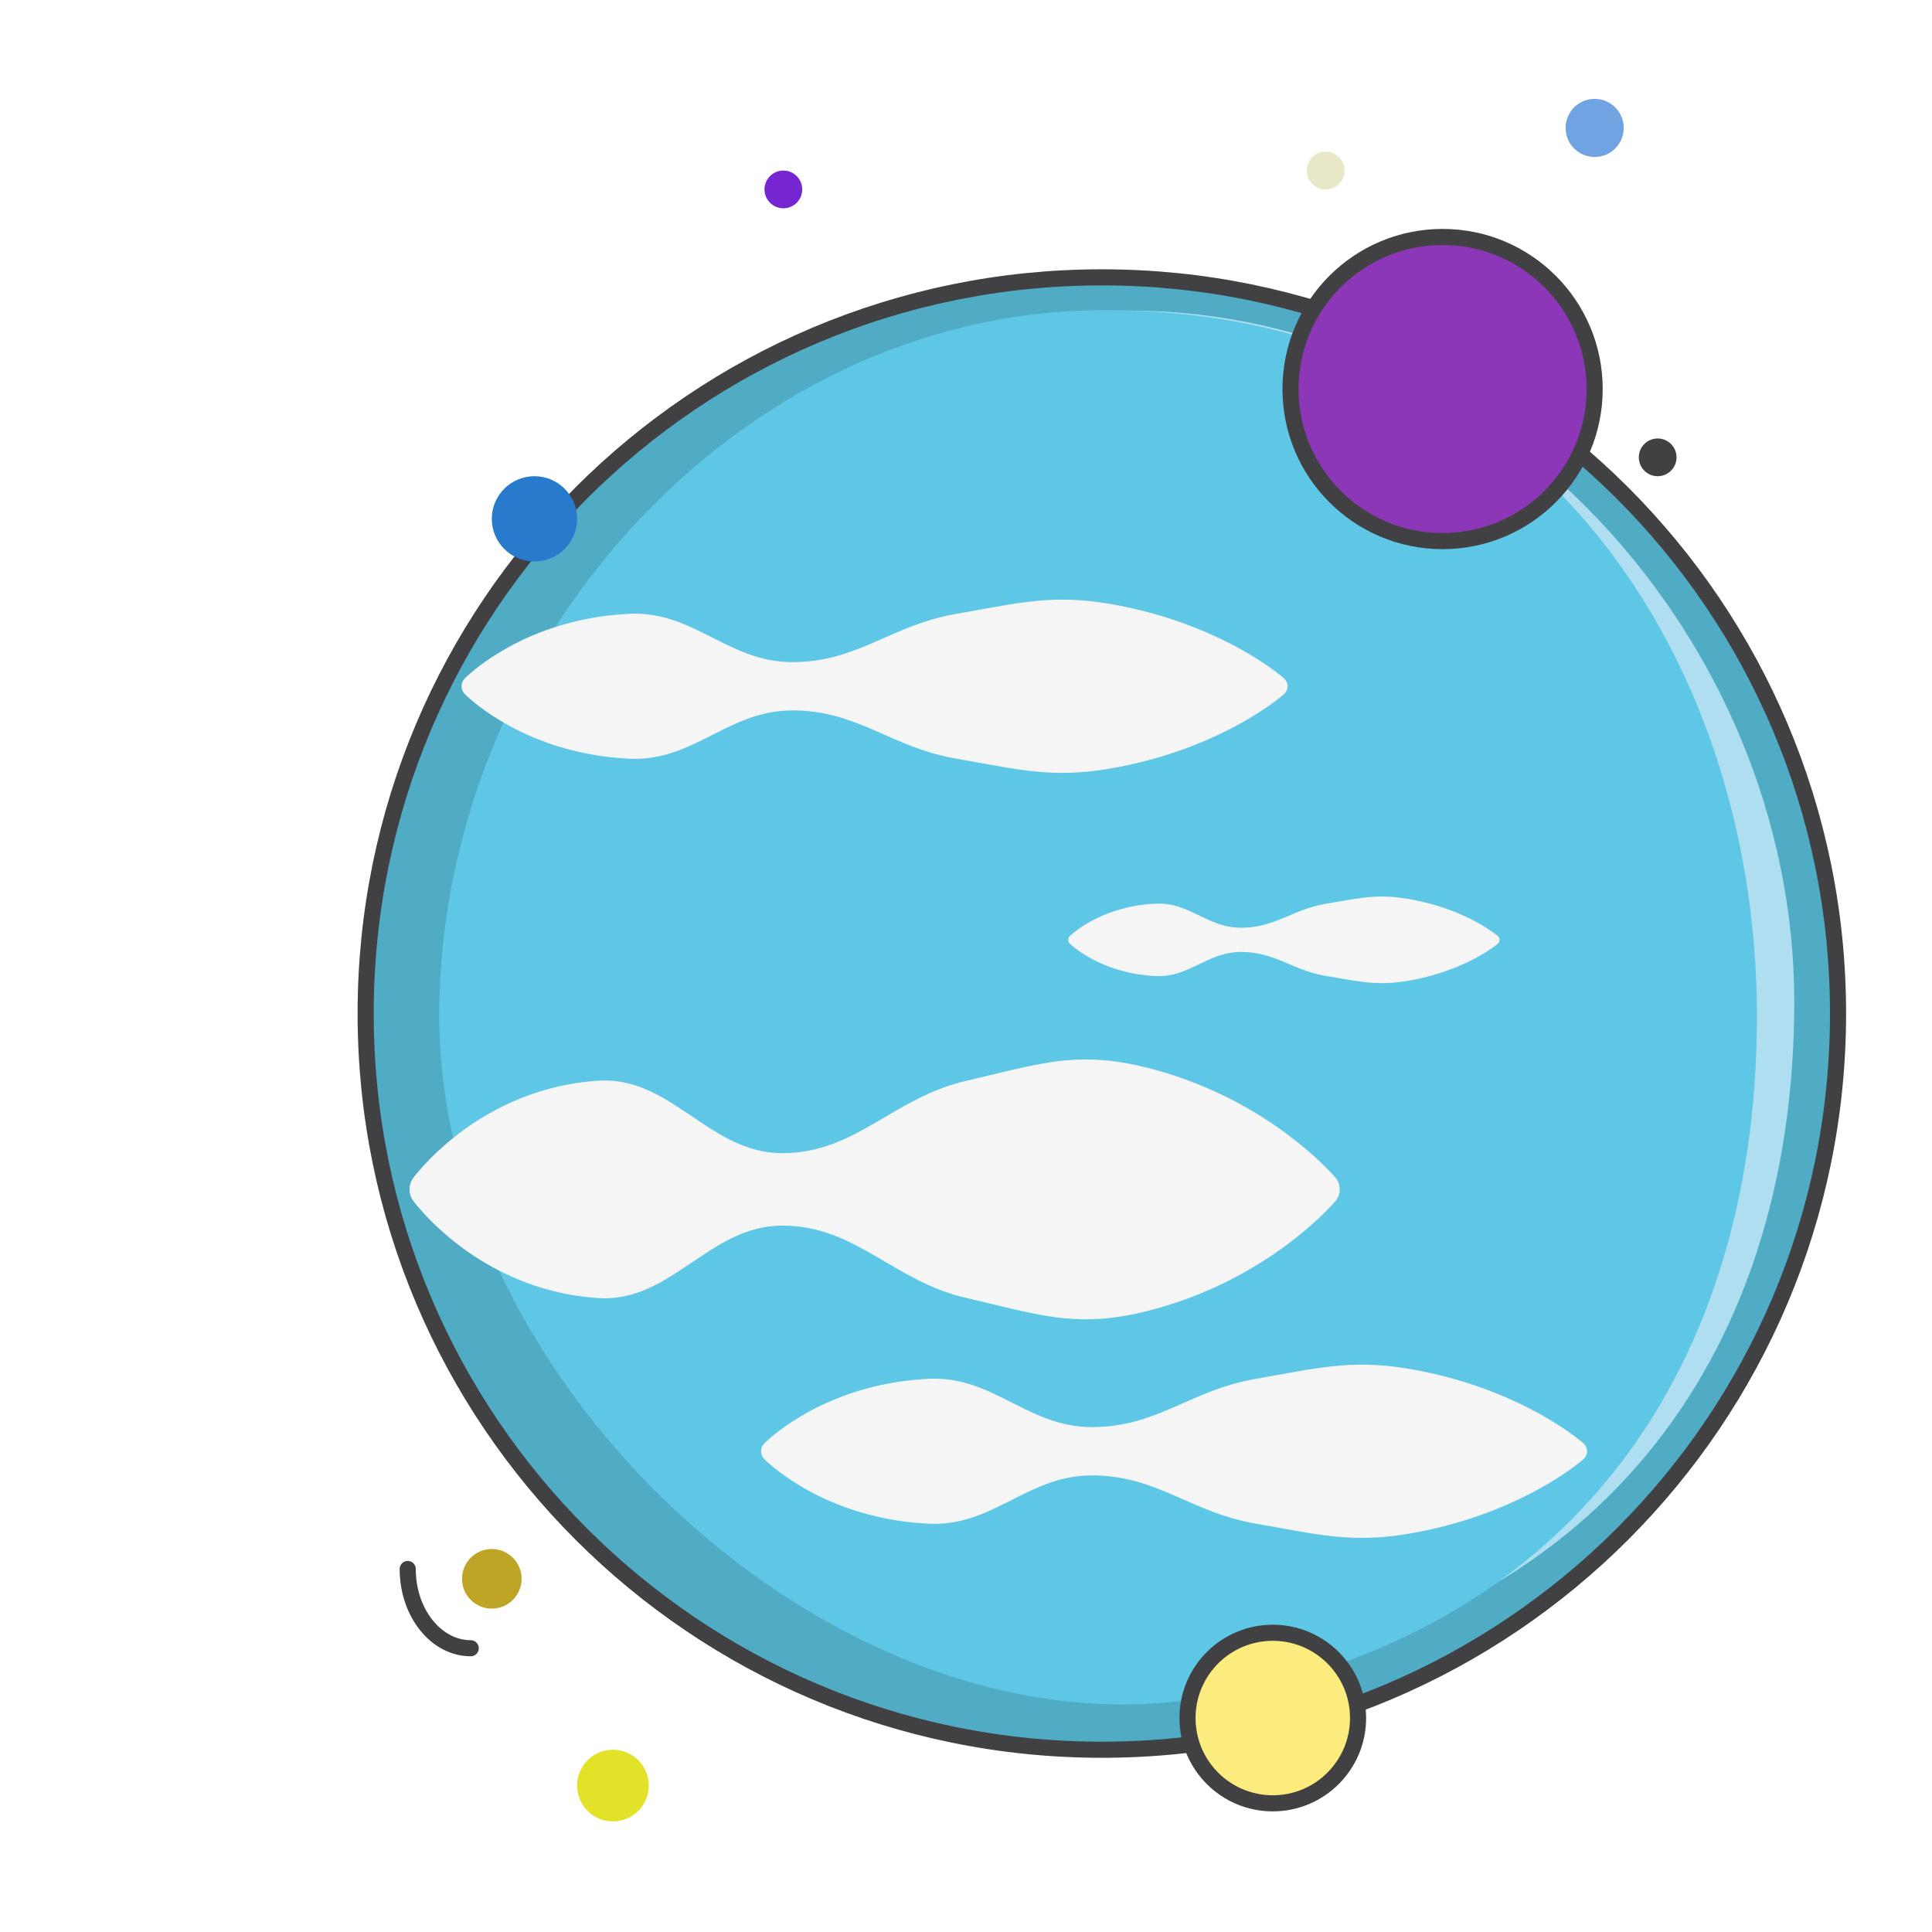
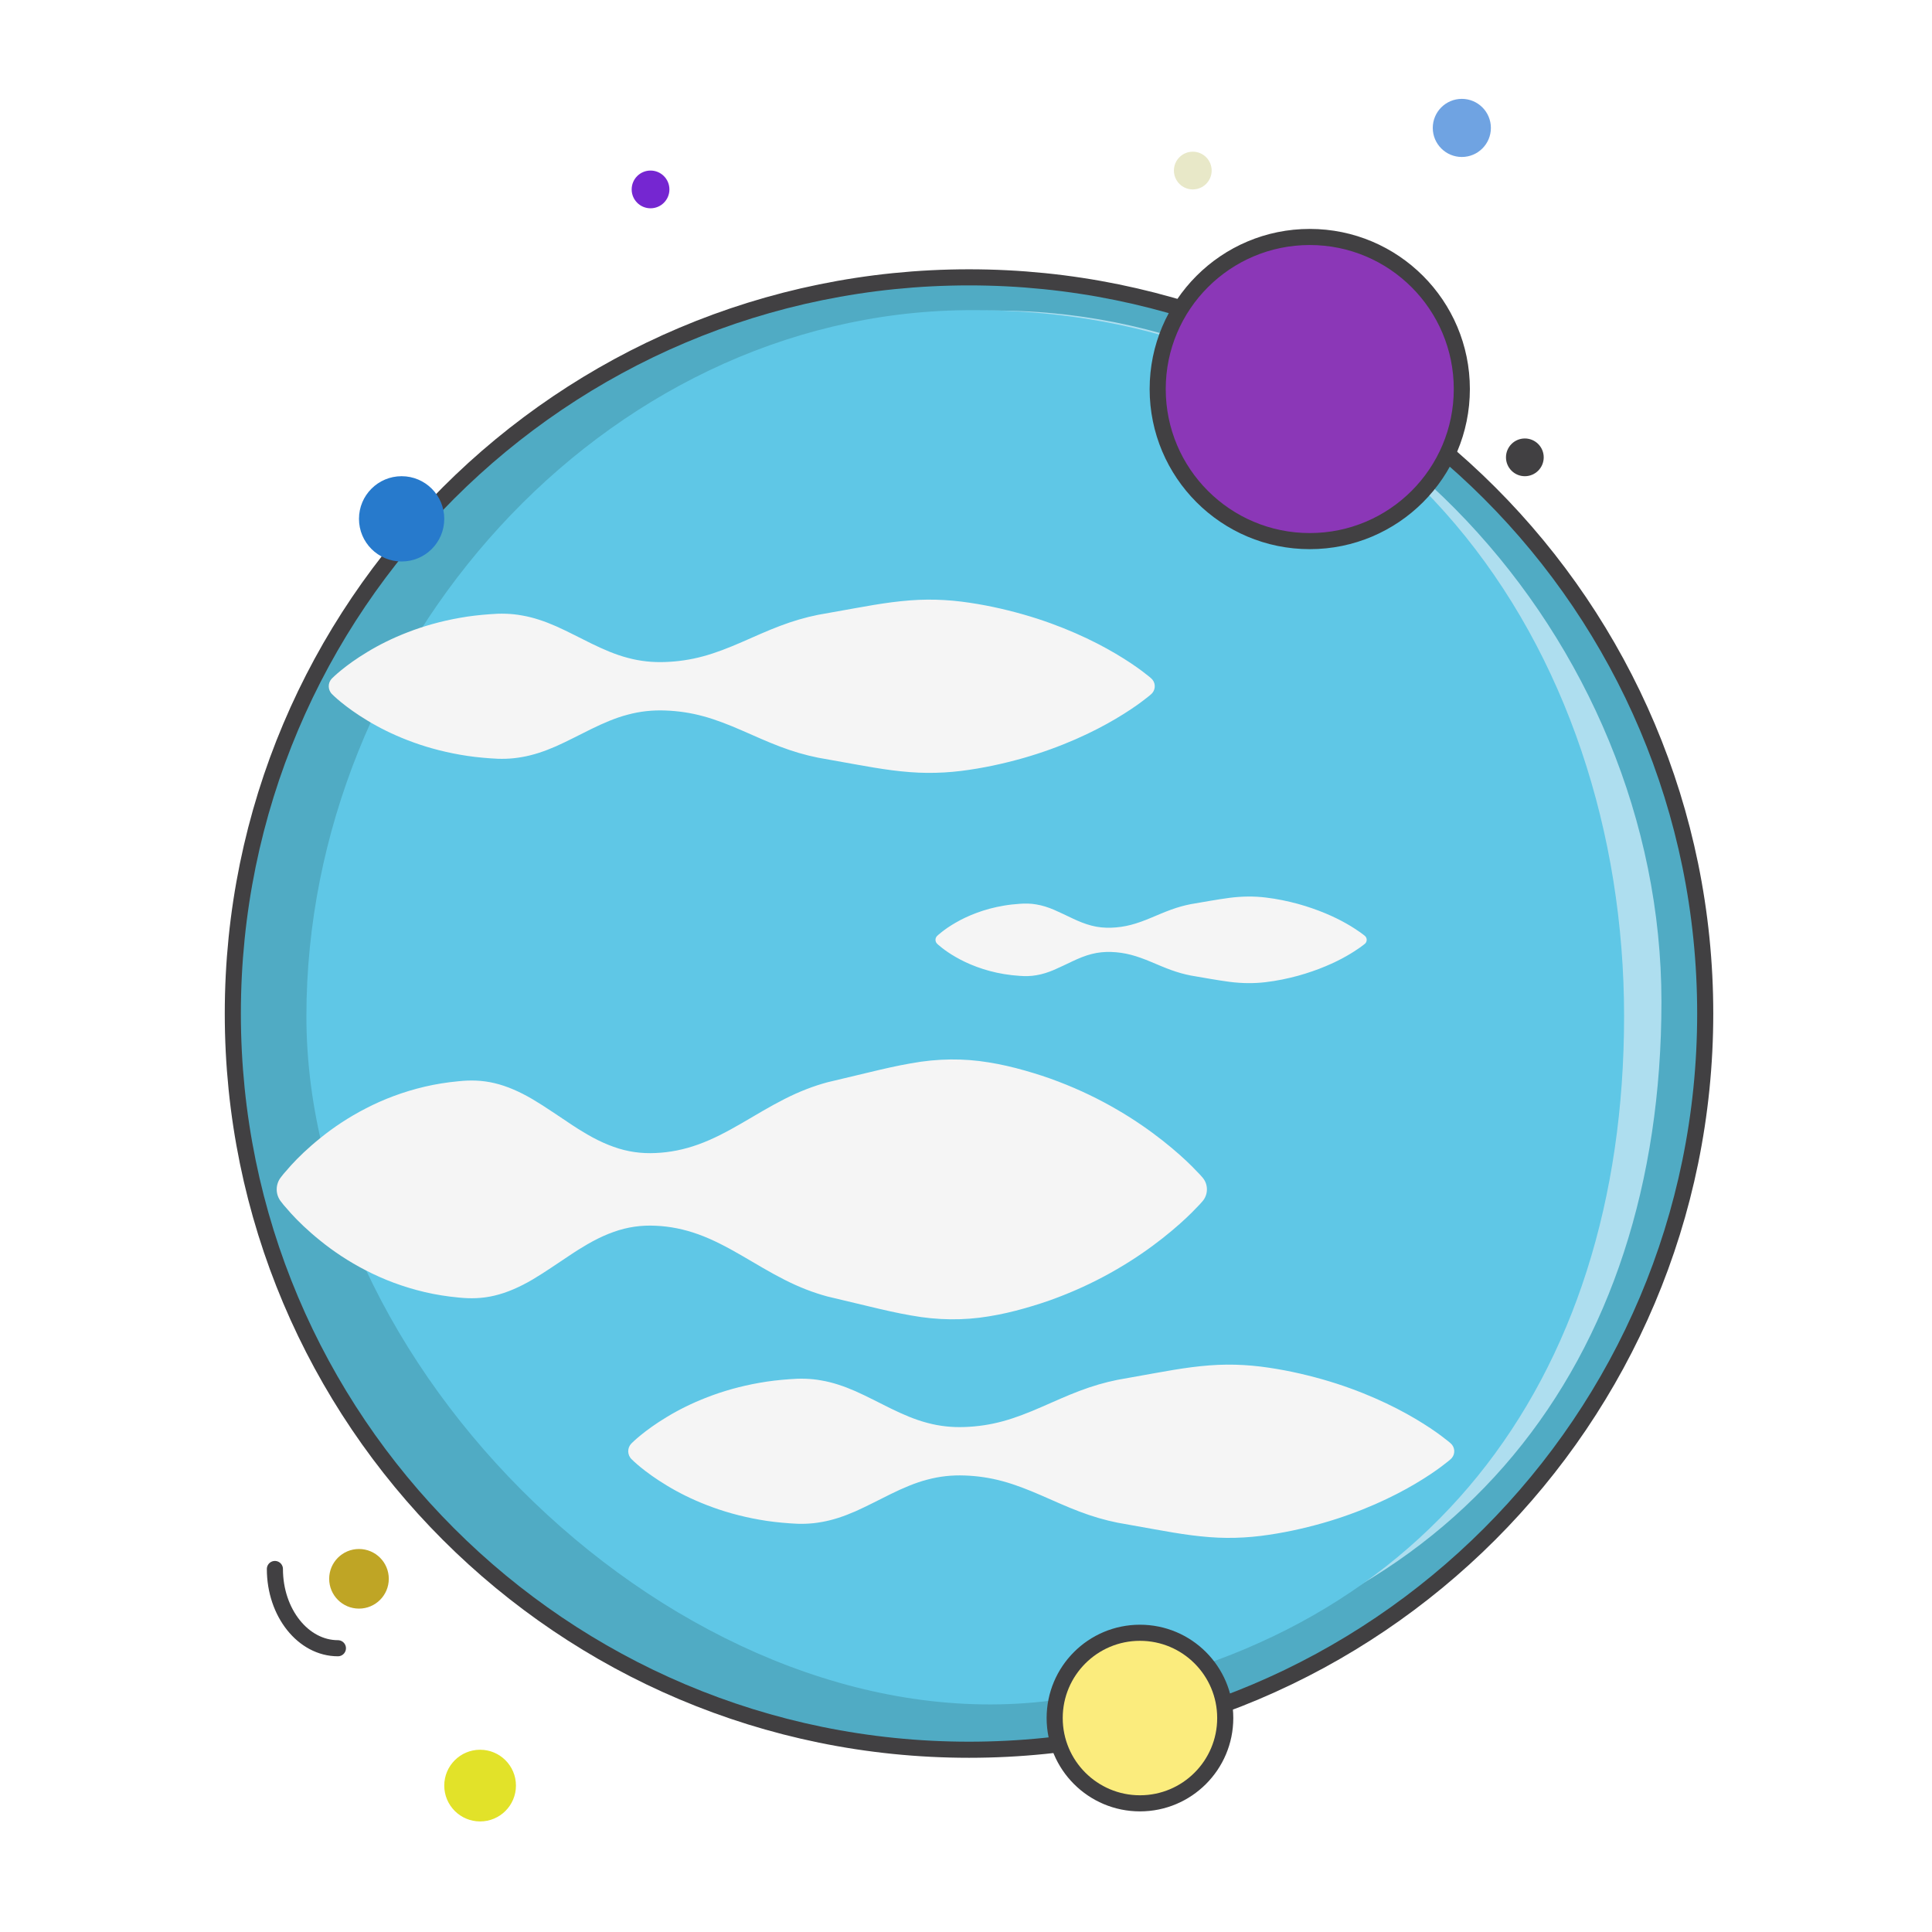
<svg xmlns="http://www.w3.org/2000/svg" version="1.1" id="Layer_1" x="0px" y="0px" width="480px" height="480px" viewBox="0 0 480 480" enable-background="new 0 0 480 480" xml:space="preserve">
-   <circle id="XMLID_2_" fill="#50ABC4" stroke="#414042" stroke-width="4" stroke-miterlimit="10" cx="273.75" cy="251.812" r="182.906" />
-   <path id="XMLID_21_" fill="#AEDEEF" d="M445.781,248.906c0,89.906-50.719,154.594-141.938,167.344  c-90.469,12.656-189-77.438-189-167.344s74.062-171.75,165.469-171.75S445.781,159,445.781,248.906z" />
-   <path id="XMLID_20_" fill="#5FC7E6" d="M436.5,252.469c0,91.219-50.156,156.844-140.438,169.781  c-89.531,12.844-186.938-78.563-186.938-169.781S182.531,78,272.906,77.062C379.125,76.031,436.5,161.344,436.5,252.469z" />
-   <circle id="XMLID_6_" fill="#8B37B7" stroke="#414042" stroke-width="4" stroke-miterlimit="10" cx="358.406" cy="96.656" r="37.781" />
-   <circle id="XMLID_7_" fill="#FBEC7D" stroke="#414042" stroke-width="4" stroke-miterlimit="10" cx="316.219" cy="426.844" r="21.188" />
+   <circle id="XMLID_2_" fill="#50ABC4" stroke="#414042" stroke-width="4" stroke-miterlimit="10" cx="240.75" cy="251.812" r="182.906" />
+   <path id="XMLID_21_" fill="#AEDEEF" d="M412.781,248.906c0,89.906-50.719,154.594-141.938,167.344  c-90.469,12.656-189-77.438-189-167.344s74.062-171.75,165.469-171.75S412.781,159,412.781,248.906z" />
+   <path id="XMLID_20_" fill="#5FC7E6" d="M403.5,252.469c0,91.219-50.156,156.844-140.438,169.781  c-89.531,12.844-186.938-78.563-186.938-169.781S149.531,78,239.906,77.062C346.125,76.031,403.5,161.344,403.5,252.469z" />
+   <circle id="XMLID_6_" fill="#8B37B7" stroke="#414042" stroke-width="4" stroke-miterlimit="10" cx="325.406" cy="96.656" r="37.781" />
+   <circle id="XMLID_7_" fill="#FBEC7D" stroke="#414042" stroke-width="4" stroke-miterlimit="10" cx="283.219" cy="426.844" r="21.188" />
  <g id="XMLID_8_">
-     <line fill="#474747" x1="115.531" y1="170.5" x2="318.969" y2="170.5" />
-     <path fill="#F5F5F5" d="M115.531,168.5c0,0,0.199-0.19,0.584-0.558c0.385-0.353,0.956-0.862,1.701-1.467   c1.49-1.214,3.675-2.825,6.457-4.496c2.781-1.692,6.159-3.409,10.033-4.899c3.874-1.505,8.245-2.761,13.013-3.592   c2.384-0.429,4.867-0.709,7.438-0.893c2.57-0.22,5.227-0.187,7.959,0.32c2.732,0.467,5.538,1.402,8.406,2.66   c2.868,1.272,5.799,2.833,8.779,4.295c2.98,1.457,6.01,2.782,9.077,3.576c3.067,0.828,6.171,1.152,9.3,1.029   c3.129-0.11,6.283-0.558,9.449-1.427c3.166-0.854,6.345-2.116,9.524-3.498c3.179-1.384,6.357-2.841,9.524-4.035   c3.166-1.208,6.32-2.13,9.449-2.759c3.129-0.56,6.233-1.116,9.3-1.665c3.067-0.554,6.097-1.08,9.077-1.465   c2.98-0.379,5.91-0.631,8.779-0.649c2.868-0.022,5.674,0.152,8.406,0.484c5.463,0.682,10.629,1.83,15.397,3.181   c9.536,2.713,17.483,6.483,23.046,9.787c2.781,1.645,4.967,3.141,6.457,4.26c0.745,0.576,1.316,1.018,1.701,1.316   c0.385,0.325,0.584,0.493,0.584,0.493c1.105,0.932,1.244,2.584,0.312,3.688c-0.093,0.111-0.205,0.221-0.312,0.312   c0,0-0.199,0.168-0.584,0.493c-0.385,0.298-0.956,0.74-1.701,1.316c-1.49,1.12-3.675,2.615-6.457,4.26   c-5.563,3.305-13.51,7.074-23.046,9.787c-4.768,1.351-9.933,2.499-15.397,3.181c-2.732,0.333-5.538,0.507-8.406,0.484   c-2.868-0.018-5.799-0.27-8.779-0.649c-2.98-0.385-6.01-0.911-9.077-1.465c-3.067-0.549-6.171-1.105-9.3-1.665   c-3.129-0.629-6.283-1.551-9.449-2.759c-3.166-1.194-6.345-2.651-9.524-4.035c-3.179-1.382-6.357-2.644-9.524-3.498   c-3.166-0.869-6.32-1.317-9.449-1.427c-3.129-0.123-6.233,0.201-9.3,1.029c-3.067,0.794-6.097,2.119-9.077,3.576   c-2.98,1.462-5.91,3.023-8.779,4.295c-2.868,1.258-5.674,2.193-8.406,2.66c-2.732,0.507-5.389,0.539-7.959,0.32   c-2.57-0.184-5.054-0.463-7.438-0.893c-4.768-0.831-9.139-2.087-13.013-3.592c-3.874-1.49-7.251-3.207-10.033-4.899   c-2.781-1.671-4.967-3.283-6.457-4.496c-0.745-0.605-1.316-1.114-1.701-1.467c-0.385-0.368-0.584-0.558-0.584-0.558   c-1.105-1.056-1.144-2.807-0.089-3.911C115.469,168.561,115.504,168.526,115.531,168.5z" />
+     <line fill="none" x1="82.531" y1="170.5" x2="285.969" y2="170.5" />
+     <path fill="#F5F5F5" d="M82.531,168.5c0,0,0.199-0.19,0.584-0.558c0.385-0.353,0.956-0.862,1.701-1.467   c1.49-1.214,3.675-2.825,6.457-4.496c2.781-1.692,6.159-3.409,10.033-4.899c3.874-1.505,8.245-2.761,13.013-3.592   c2.384-0.429,4.867-0.709,7.438-0.893c2.57-0.22,5.227-0.187,7.959,0.32c2.732,0.467,5.538,1.402,8.406,2.66   c2.868,1.272,5.799,2.833,8.779,4.295c2.98,1.457,6.01,2.782,9.077,3.576c3.067,0.828,6.171,1.152,9.3,1.029   c3.129-0.11,6.283-0.558,9.449-1.427c3.166-0.854,6.345-2.116,9.524-3.498c3.179-1.384,6.357-2.841,9.524-4.035   c3.166-1.208,6.32-2.13,9.449-2.759c3.129-0.56,6.233-1.116,9.3-1.665c3.067-0.554,6.097-1.08,9.077-1.465   c2.98-0.379,5.91-0.631,8.779-0.649c2.868-0.022,5.674,0.152,8.406,0.484c5.463,0.682,10.629,1.83,15.397,3.181   c9.536,2.713,17.483,6.483,23.046,9.787c2.781,1.645,4.967,3.141,6.457,4.26c0.745,0.576,1.316,1.018,1.701,1.316   c0.385,0.325,0.584,0.493,0.584,0.493c1.105,0.932,1.244,2.584,0.312,3.688c-0.093,0.111-0.205,0.221-0.312,0.312   c0,0-0.199,0.168-0.584,0.493c-0.385,0.298-0.956,0.74-1.701,1.316c-1.49,1.12-3.675,2.615-6.457,4.26   c-5.563,3.305-13.51,7.074-23.046,9.787c-4.768,1.351-9.933,2.499-15.397,3.181c-2.732,0.333-5.538,0.507-8.406,0.484   c-2.868-0.018-5.799-0.27-8.779-0.649c-2.98-0.385-6.01-0.911-9.077-1.465c-3.067-0.549-6.171-1.105-9.3-1.665   c-3.129-0.629-6.283-1.551-9.449-2.759c-3.166-1.194-6.345-2.651-9.524-4.035c-3.179-1.382-6.357-2.644-9.524-3.498   c-3.166-0.869-6.32-1.317-9.449-1.427c-3.129-0.123-6.233,0.201-9.3,1.029c-3.067,0.794-6.097,2.119-9.077,3.576   c-2.98,1.462-5.91,3.023-8.779,4.295c-2.868,1.258-5.674,2.193-8.406,2.66c-2.732,0.507-5.389,0.539-7.959,0.32   c-2.57-0.184-5.054-0.463-7.438-0.893c-4.768-0.831-9.139-2.087-13.013-3.592c-3.874-1.49-7.251-3.207-10.033-4.899   c-2.781-1.671-4.967-3.283-6.457-4.496c-0.745-0.605-1.316-1.114-1.701-1.467c-0.385-0.368-0.584-0.558-0.584-0.558   c-1.105-1.056-1.144-2.807-0.089-3.911C82.469,168.561,82.504,168.526,82.531,168.5z" />
  </g>
  <g id="XMLID_9_">
-     <path fill="#F5F5F5" d="M265.859,232.5c0,0,0.104-0.095,0.305-0.279c0.201-0.165,0.499-0.41,0.888-0.729   c0.778-0.615,1.919-1.415,3.371-2.252c2.904-1.688,7.054-3.429,12.033-4.246c1.245-0.215,2.541-0.354,3.883-0.446   c1.342-0.102,2.729-0.094,4.156,0.16c1.426,0.236,2.891,0.695,4.389,1.336c1.498,0.652,3.028,1.401,4.584,2.136   c1.556,0.735,3.138,1.389,4.739,1.794c1.601,0.417,3.222,0.567,4.856,0.514c1.634-0.055,3.28-0.279,4.934-0.714   c1.653-0.43,3.313-1.056,4.973-1.749c1.66-0.692,3.319-1.421,4.973-2.017c1.653-0.603,3.3-1.064,4.934-1.379   c3.267-0.555,6.483-1.149,9.595-1.565c3.112-0.399,6.12-0.426,8.973-0.079c2.853,0.334,5.55,0.913,8.039,1.587   c4.979,1.379,9.128,3.227,12.033,4.894c1.452,0.814,2.593,1.599,3.371,2.13c0.778,0.561,1.193,0.904,1.193,0.904   c0.552,0.457,0.63,1.275,0.173,1.827c-0.051,0.062-0.113,0.123-0.173,0.173c0,0-0.415,0.343-1.193,0.904   c-0.778,0.531-1.919,1.316-3.371,2.13c-2.904,1.666-7.054,3.514-12.033,4.894c-2.49,0.674-5.186,1.253-8.039,1.587   c-2.853,0.347-5.861,0.321-8.973-0.079c-3.112-0.415-6.327-1.01-9.595-1.565c-1.634-0.316-3.28-0.777-4.934-1.379   c-1.653-0.597-3.313-1.325-4.973-2.017c-1.66-0.693-3.319-1.319-4.973-1.749c-1.653-0.435-3.3-0.659-4.934-0.714   c-1.634-0.053-3.255,0.097-4.856,0.514c-1.601,0.404-3.183,1.059-4.739,1.794c-1.556,0.735-3.086,1.484-4.584,2.136   c-1.498,0.64-2.963,1.1-4.389,1.336c-1.426,0.254-2.814,0.262-4.156,0.16c-1.342-0.092-2.639-0.232-3.883-0.446   c-4.979-0.817-9.128-2.557-12.033-4.246c-1.452-0.837-2.593-1.637-3.371-2.252c-0.389-0.319-0.687-0.564-0.888-0.729   c-0.201-0.184-0.305-0.279-0.305-0.279c-0.552-0.505-0.59-1.363-0.085-1.915C265.801,232.556,265.831,232.526,265.859,232.5z" />
+     <path fill="#F5F5F5" d="M232.859,232.5c0,0,0.104-0.095,0.305-0.279c0.201-0.165,0.499-0.41,0.888-0.729   c0.778-0.615,1.919-1.415,3.371-2.252c2.904-1.688,7.054-3.429,12.033-4.246c1.245-0.215,2.541-0.354,3.883-0.446   c1.342-0.102,2.729-0.094,4.156,0.16c1.426,0.236,2.891,0.695,4.389,1.336c1.498,0.652,3.028,1.401,4.584,2.136   s3.138,1.389,4.739,1.794c1.601,0.417,3.222,0.567,4.856,0.514c1.634-0.055,3.28-0.279,4.934-0.714   c1.653-0.43,3.313-1.056,4.973-1.749c1.66-0.692,3.319-1.421,4.973-2.017c1.653-0.603,3.3-1.064,4.934-1.379   c3.267-0.555,6.483-1.149,9.595-1.565c3.112-0.399,6.12-0.426,8.973-0.079c2.853,0.334,5.55,0.913,8.039,1.587   c4.979,1.379,9.128,3.227,12.033,4.894c1.452,0.814,2.593,1.599,3.371,2.13c0.778,0.561,1.193,0.904,1.193,0.904   c0.552,0.457,0.63,1.275,0.173,1.827c-0.051,0.062-0.113,0.123-0.173,0.173c0,0-0.415,0.343-1.193,0.904   c-0.778,0.531-1.919,1.316-3.371,2.13c-2.904,1.666-7.054,3.514-12.033,4.894c-2.49,0.674-5.186,1.253-8.039,1.587   c-2.853,0.347-5.861,0.321-8.973-0.079c-3.112-0.415-6.327-1.01-9.595-1.565c-1.634-0.316-3.28-0.777-4.934-1.379   c-1.653-0.597-3.313-1.325-4.973-2.017c-1.66-0.693-3.319-1.319-4.973-1.749c-1.653-0.435-3.3-0.659-4.934-0.714   c-1.634-0.053-3.255,0.097-4.856,0.514c-1.601,0.404-3.183,1.059-4.739,1.794s-3.086,1.484-4.584,2.136   c-1.498,0.64-2.963,1.1-4.389,1.336c-1.426,0.254-2.814,0.262-4.156,0.16c-1.342-0.092-2.639-0.232-3.883-0.446   c-4.979-0.817-9.128-2.557-12.033-4.246c-1.452-0.837-2.593-1.637-3.371-2.252c-0.389-0.319-0.687-0.564-0.888-0.729   c-0.201-0.184-0.305-0.279-0.305-0.279c-0.552-0.505-0.59-1.363-0.085-1.915C232.801,232.556,232.831,232.526,232.859,232.5z" />
  </g>
  <g id="XMLID_10_">
-     <path fill="#F5F5F5" d="M102.781,292.5c0,0,0.224-0.285,0.657-0.837c0.433-0.495,1.076-1.229,1.914-2.187   c1.677-1.846,4.136-4.245,7.266-6.757c3.13-2.538,6.931-5.113,11.29-7.348c4.36-2.26,9.278-4.137,14.644-5.394   c2.683-0.627,5.478-1.076,8.37-1.346c2.892-0.31,5.883-0.262,8.957,0.481c3.074,0.722,6.232,2.11,9.46,4.001   c3.228,1.908,6.525,4.249,9.879,6.443c0.838,0.552,1.68,1.098,2.525,1.588c0.845,0.508,1.694,1.027,2.545,1.473   c1.703,0.912,3.418,1.693,5.144,2.303c3.451,1.248,6.945,1.723,10.466,1.545c3.521-0.15,7.07-0.85,10.634-2.143   c3.563-1.279,7.14-3.172,10.717-5.248c3.577-2.077,7.154-4.26,10.717-6.054c3.563-1.81,7.112-3.193,10.634-4.136   c3.521-0.84,7.015-1.674,10.466-2.497c3.451-0.831,6.861-1.619,10.214-2.197c6.707-1.235,13.191-1.268,19.339-0.246   c3.074,0.487,6.064,1.193,8.957,2.013c2.892,0.82,5.687,1.721,8.37,2.758c5.366,2.045,10.284,4.451,14.644,7.001   c4.36,2.534,8.16,5.209,11.29,7.679c3.13,2.468,5.589,4.711,7.266,6.391c0.838,0.865,1.481,1.528,1.914,1.974   c0.433,0.487,0.657,0.739,0.657,0.739c1.538,1.73,1.503,4.313,0,6c0,0-0.224,0.252-0.657,0.739   c-0.433,0.447-1.076,1.11-1.914,1.974c-1.677,1.68-4.136,3.923-7.266,6.391c-3.13,2.47-6.931,5.145-11.29,7.679   c-4.36,2.551-9.278,4.956-14.644,7.001c-2.683,1.037-5.478,1.938-8.37,2.758c-2.892,0.82-5.883,1.526-8.957,2.013   c-6.148,1.021-12.632,0.989-19.339-0.246c-3.354-0.578-6.763-1.366-10.214-2.197c-3.451-0.823-6.945-1.657-10.466-2.497   c-3.521-0.943-7.07-2.326-10.634-4.136c-3.563-1.795-7.14-3.977-10.717-6.054c-3.577-2.075-7.154-3.968-10.717-5.248   c-3.563-1.293-7.112-1.993-10.634-2.143c-3.521-0.178-7.015,0.297-10.466,1.545c-1.726,0.61-3.441,1.39-5.144,2.303   c-0.851,0.446-1.7,0.965-2.545,1.473c-0.845,0.49-1.687,1.035-2.525,1.588c-3.354,2.193-6.651,4.535-9.879,6.443   c-3.228,1.891-6.386,3.279-9.46,4.001c-3.074,0.744-6.064,0.791-8.957,0.481c-2.892-0.27-5.687-0.718-8.37-1.346   c-5.366-1.257-10.284-3.134-14.644-5.394c-4.36-2.235-8.16-4.81-11.29-7.348c-3.13-2.512-5.589-4.911-7.266-6.757   c-0.838-0.958-1.481-1.692-1.914-2.187c-0.433-0.552-0.657-0.837-0.657-0.837C101.371,296.703,101.431,294.22,102.781,292.5z" />
+     <path fill="#F5F5F5" d="M69.781,292.5c0,0,0.224-0.285,0.657-0.837c0.433-0.495,1.076-1.229,1.914-2.187   c1.677-1.846,4.136-4.245,7.266-6.757c3.13-2.538,6.931-5.113,11.29-7.348c4.36-2.26,9.278-4.137,14.644-5.394   c2.683-0.627,5.478-1.076,8.37-1.346c2.892-0.31,5.883-0.262,8.957,0.481c3.074,0.722,6.232,2.11,9.46,4.001   c3.228,1.908,6.525,4.249,9.879,6.443c0.838,0.552,1.68,1.098,2.525,1.588c0.845,0.508,1.694,1.027,2.545,1.473   c1.703,0.912,3.418,1.693,5.144,2.303c3.451,1.248,6.945,1.723,10.466,1.545c3.521-0.15,7.07-0.85,10.634-2.143   c3.563-1.279,7.14-3.172,10.717-5.248c3.577-2.077,7.154-4.26,10.717-6.054c3.563-1.81,7.112-3.193,10.634-4.136   c3.521-0.84,7.015-1.674,10.466-2.497c3.451-0.831,6.861-1.619,10.214-2.197c6.707-1.235,13.191-1.268,19.339-0.246   c3.074,0.487,6.064,1.193,8.957,2.013c2.892,0.82,5.687,1.721,8.37,2.758c5.366,2.045,10.284,4.451,14.644,7.001   c4.36,2.534,8.16,5.209,11.29,7.679c3.13,2.468,5.589,4.711,7.266,6.391c0.838,0.865,1.481,1.528,1.914,1.974   c0.433,0.487,0.657,0.739,0.657,0.739c1.538,1.73,1.503,4.313,0,6c0,0-0.224,0.252-0.657,0.739   c-0.433,0.447-1.076,1.11-1.914,1.974c-1.677,1.68-4.136,3.923-7.266,6.391c-3.13,2.47-6.931,5.145-11.29,7.679   c-4.36,2.551-9.278,4.956-14.644,7.001c-2.683,1.037-5.478,1.938-8.37,2.758s-5.883,1.526-8.957,2.013   c-6.148,1.021-12.632,0.989-19.339-0.246c-3.354-0.578-6.763-1.366-10.214-2.197c-3.451-0.823-6.945-1.657-10.466-2.497   c-3.521-0.943-7.07-2.326-10.634-4.136c-3.563-1.795-7.14-3.977-10.717-6.054c-3.577-2.075-7.154-3.968-10.717-5.248   c-3.563-1.293-7.112-1.993-10.634-2.143c-3.521-0.178-7.015,0.297-10.466,1.545c-1.726,0.61-3.441,1.39-5.144,2.303   c-0.851,0.446-1.7,0.965-2.545,1.473c-0.845,0.49-1.687,1.035-2.525,1.588c-3.354,2.193-6.651,4.535-9.879,6.443   c-3.228,1.891-6.386,3.279-9.46,4.001c-3.074,0.744-6.064,0.791-8.957,0.481c-2.892-0.27-5.687-0.718-8.37-1.346   c-5.366-1.257-10.284-3.134-14.644-5.394c-4.36-2.235-8.16-4.81-11.29-7.348c-3.13-2.512-5.589-4.911-7.266-6.757   c-0.838-0.958-1.481-1.692-1.914-2.187c-0.433-0.552-0.657-0.837-0.657-0.837C68.371,296.703,68.431,294.22,69.781,292.5z" />
  </g>
  <g id="XMLID_11_">
-     <path fill="#F5F5F5" d="M189.938,358.562c0,0,0.199-0.19,0.584-0.558c0.385-0.353,0.956-0.862,1.701-1.467   c1.49-1.214,3.675-2.825,6.457-4.496c2.781-1.692,6.159-3.409,10.033-4.899c3.874-1.505,8.245-2.761,13.013-3.592   c2.384-0.429,4.867-0.709,7.438-0.893c2.57-0.22,5.227-0.187,7.959,0.32c2.732,0.467,5.538,1.402,8.406,2.66   c2.868,1.272,5.799,2.833,8.779,4.295c2.98,1.457,6.01,2.782,9.077,3.576c3.067,0.828,6.171,1.152,9.3,1.029   c3.129-0.11,6.283-0.558,9.449-1.427c3.166-0.854,6.345-2.116,9.524-3.498c3.179-1.384,6.357-2.841,9.524-4.035   c3.166-1.208,6.32-2.13,9.449-2.759c3.129-0.56,6.233-1.116,9.3-1.665c3.067-0.554,6.097-1.08,9.077-1.465   c2.98-0.379,5.91-0.631,8.779-0.649c2.868-0.022,5.674,0.152,8.406,0.484c5.463,0.682,10.629,1.83,15.397,3.181   c9.536,2.713,17.483,6.483,23.046,9.787c2.781,1.645,4.967,3.141,6.457,4.26c0.745,0.576,1.316,1.018,1.701,1.316   c0.385,0.325,0.584,0.493,0.584,0.493c1.105,0.932,1.244,2.584,0.312,3.688c-0.093,0.111-0.205,0.221-0.312,0.312   c0,0-0.199,0.168-0.584,0.493c-0.385,0.298-0.956,0.74-1.701,1.316c-1.49,1.12-3.675,2.615-6.457,4.26   c-5.563,3.305-13.51,7.074-23.046,9.787c-4.768,1.351-9.933,2.499-15.397,3.181c-2.732,0.333-5.538,0.507-8.406,0.484   c-2.868-0.018-5.799-0.27-8.779-0.649c-2.98-0.385-6.01-0.911-9.077-1.465c-3.067-0.549-6.171-1.105-9.3-1.665   c-3.129-0.629-6.283-1.551-9.449-2.759c-3.166-1.194-6.345-2.651-9.524-4.035c-3.179-1.382-6.357-2.644-9.524-3.498   c-3.166-0.869-6.32-1.317-9.449-1.427c-3.129-0.123-6.233,0.201-9.3,1.029c-3.067,0.794-6.097,2.119-9.077,3.576   c-2.98,1.462-5.91,3.023-8.779,4.295c-2.868,1.258-5.674,2.193-8.406,2.66c-2.732,0.507-5.389,0.539-7.959,0.32   c-2.57-0.184-5.054-0.463-7.438-0.893c-4.768-0.831-9.139-2.087-13.013-3.592c-3.874-1.49-7.251-3.207-10.033-4.899   c-2.781-1.671-4.967-3.283-6.457-4.496c-0.745-0.605-1.316-1.114-1.701-1.467c-0.385-0.368-0.584-0.558-0.584-0.558   c-1.105-1.056-1.144-2.807-0.089-3.911C189.876,358.623,189.91,358.589,189.938,358.562z" />
+     <path fill="#F5F5F5" d="M156.938,358.562c0,0,0.199-0.19,0.584-0.558c0.385-0.353,0.956-0.862,1.701-1.467   c1.49-1.214,3.675-2.825,6.457-4.496c2.781-1.692,6.159-3.409,10.033-4.899c3.874-1.505,8.245-2.761,13.013-3.592   c2.384-0.429,4.867-0.709,7.438-0.893c2.57-0.22,5.227-0.187,7.959,0.32c2.732,0.467,5.538,1.402,8.406,2.66   c2.868,1.272,5.799,2.833,8.779,4.295c2.98,1.457,6.01,2.782,9.077,3.576c3.067,0.828,6.171,1.152,9.3,1.029   c3.129-0.11,6.283-0.558,9.449-1.427c3.166-0.854,6.345-2.116,9.524-3.498c3.179-1.384,6.357-2.841,9.524-4.035   c3.166-1.208,6.32-2.13,9.449-2.759c3.129-0.56,6.233-1.116,9.3-1.665c3.067-0.554,6.097-1.08,9.077-1.465   c2.98-0.379,5.91-0.631,8.779-0.649c2.868-0.022,5.674,0.152,8.406,0.484c5.463,0.682,10.629,1.83,15.397,3.181   c9.536,2.713,17.483,6.483,23.046,9.787c2.781,1.645,4.967,3.141,6.457,4.26c0.745,0.576,1.316,1.018,1.701,1.316   c0.385,0.325,0.584,0.493,0.584,0.493c1.105,0.932,1.244,2.584,0.312,3.688c-0.093,0.111-0.205,0.221-0.312,0.312   c0,0-0.199,0.168-0.584,0.493c-0.385,0.298-0.956,0.74-1.701,1.316c-1.49,1.12-3.675,2.615-6.457,4.26   c-5.563,3.305-13.51,7.074-23.046,9.787c-4.768,1.351-9.933,2.499-15.397,3.181c-2.732,0.333-5.538,0.507-8.406,0.484   c-2.868-0.018-5.799-0.27-8.779-0.649c-2.98-0.385-6.01-0.911-9.077-1.465c-3.067-0.549-6.171-1.105-9.3-1.665   c-3.129-0.629-6.283-1.551-9.449-2.759c-3.166-1.194-6.345-2.651-9.524-4.035c-3.179-1.382-6.357-2.644-9.524-3.498   c-3.166-0.869-6.32-1.317-9.449-1.427c-3.129-0.123-6.233,0.201-9.3,1.029c-3.067,0.794-6.097,2.119-9.077,3.576   c-2.98,1.462-5.91,3.023-8.779,4.295c-2.868,1.258-5.674,2.193-8.406,2.66c-2.732,0.507-5.389,0.539-7.959,0.32   c-2.57-0.184-5.054-0.463-7.438-0.893c-4.768-0.831-9.139-2.087-13.013-3.592c-3.874-1.49-7.251-3.207-10.033-4.899   c-2.781-1.671-4.967-3.283-6.457-4.496c-0.745-0.605-1.316-1.114-1.701-1.467c-0.385-0.368-0.584-0.558-0.584-0.558   c-1.105-1.056-1.144-2.807-0.089-3.911C156.876,358.623,156.91,358.589,156.938,358.562z" />
  </g>
-   <circle id="XMLID_12_" fill="#E2E229" cx="152.281" cy="443.625" r="8.906" />
-   <circle id="XMLID_13_" fill="#BFA525" cx="122.188" cy="392.25" r="7.406" />
-   <circle id="XMLID_14_" fill="#277ACC" cx="132.781" cy="128.906" r="10.594" />
-   <path id="XMLID_15_" fill="none" stroke="#414042" stroke-width="4" stroke-linecap="round" stroke-linejoin="round" stroke-miterlimit="10" d="  M101.297,389.812c0,10.875,7.031,19.688,15.656,19.688" />
-   <circle id="XMLID_16_" fill="#7526D1" cx="194.625" cy="47.062" r="4.688" />
-   <circle id="XMLID_17_" fill="#E8E8C8" cx="329.344" cy="42.375" r="4.688" />
-   <circle id="XMLID_18_" fill="#414042" cx="411.844" cy="113.625" r="4.688" />
-   <circle id="XMLID_19_" fill="#6FA3E2" cx="396.188" cy="31.781" r="7.219" />
+   <circle id="XMLID_12_" fill="#E2E229" cx="119.281" cy="443.625" r="8.906" />
+   <circle id="XMLID_13_" fill="#BFA525" cx="89.188" cy="392.25" r="7.406" />
+   <circle id="XMLID_14_" fill="#277ACC" cx="99.781" cy="128.906" r="10.594" />
+   <path id="XMLID_15_" fill="none" stroke="#414042" stroke-width="4" stroke-linecap="round" stroke-linejoin="round" stroke-miterlimit="10" d="  M68.297,389.812c0,10.875,7.031,19.688,15.656,19.688" />
+   <circle id="XMLID_16_" fill="#7526D1" cx="161.625" cy="47.062" r="4.688" />
+   <circle id="XMLID_17_" fill="#E8E8C8" cx="296.344" cy="42.375" r="4.688" />
+   <circle id="XMLID_18_" fill="#414042" cx="378.844" cy="113.625" r="4.688" />
+   <circle id="XMLID_19_" fill="#6FA3E2" cx="363.188" cy="31.781" r="7.219" />
</svg>
